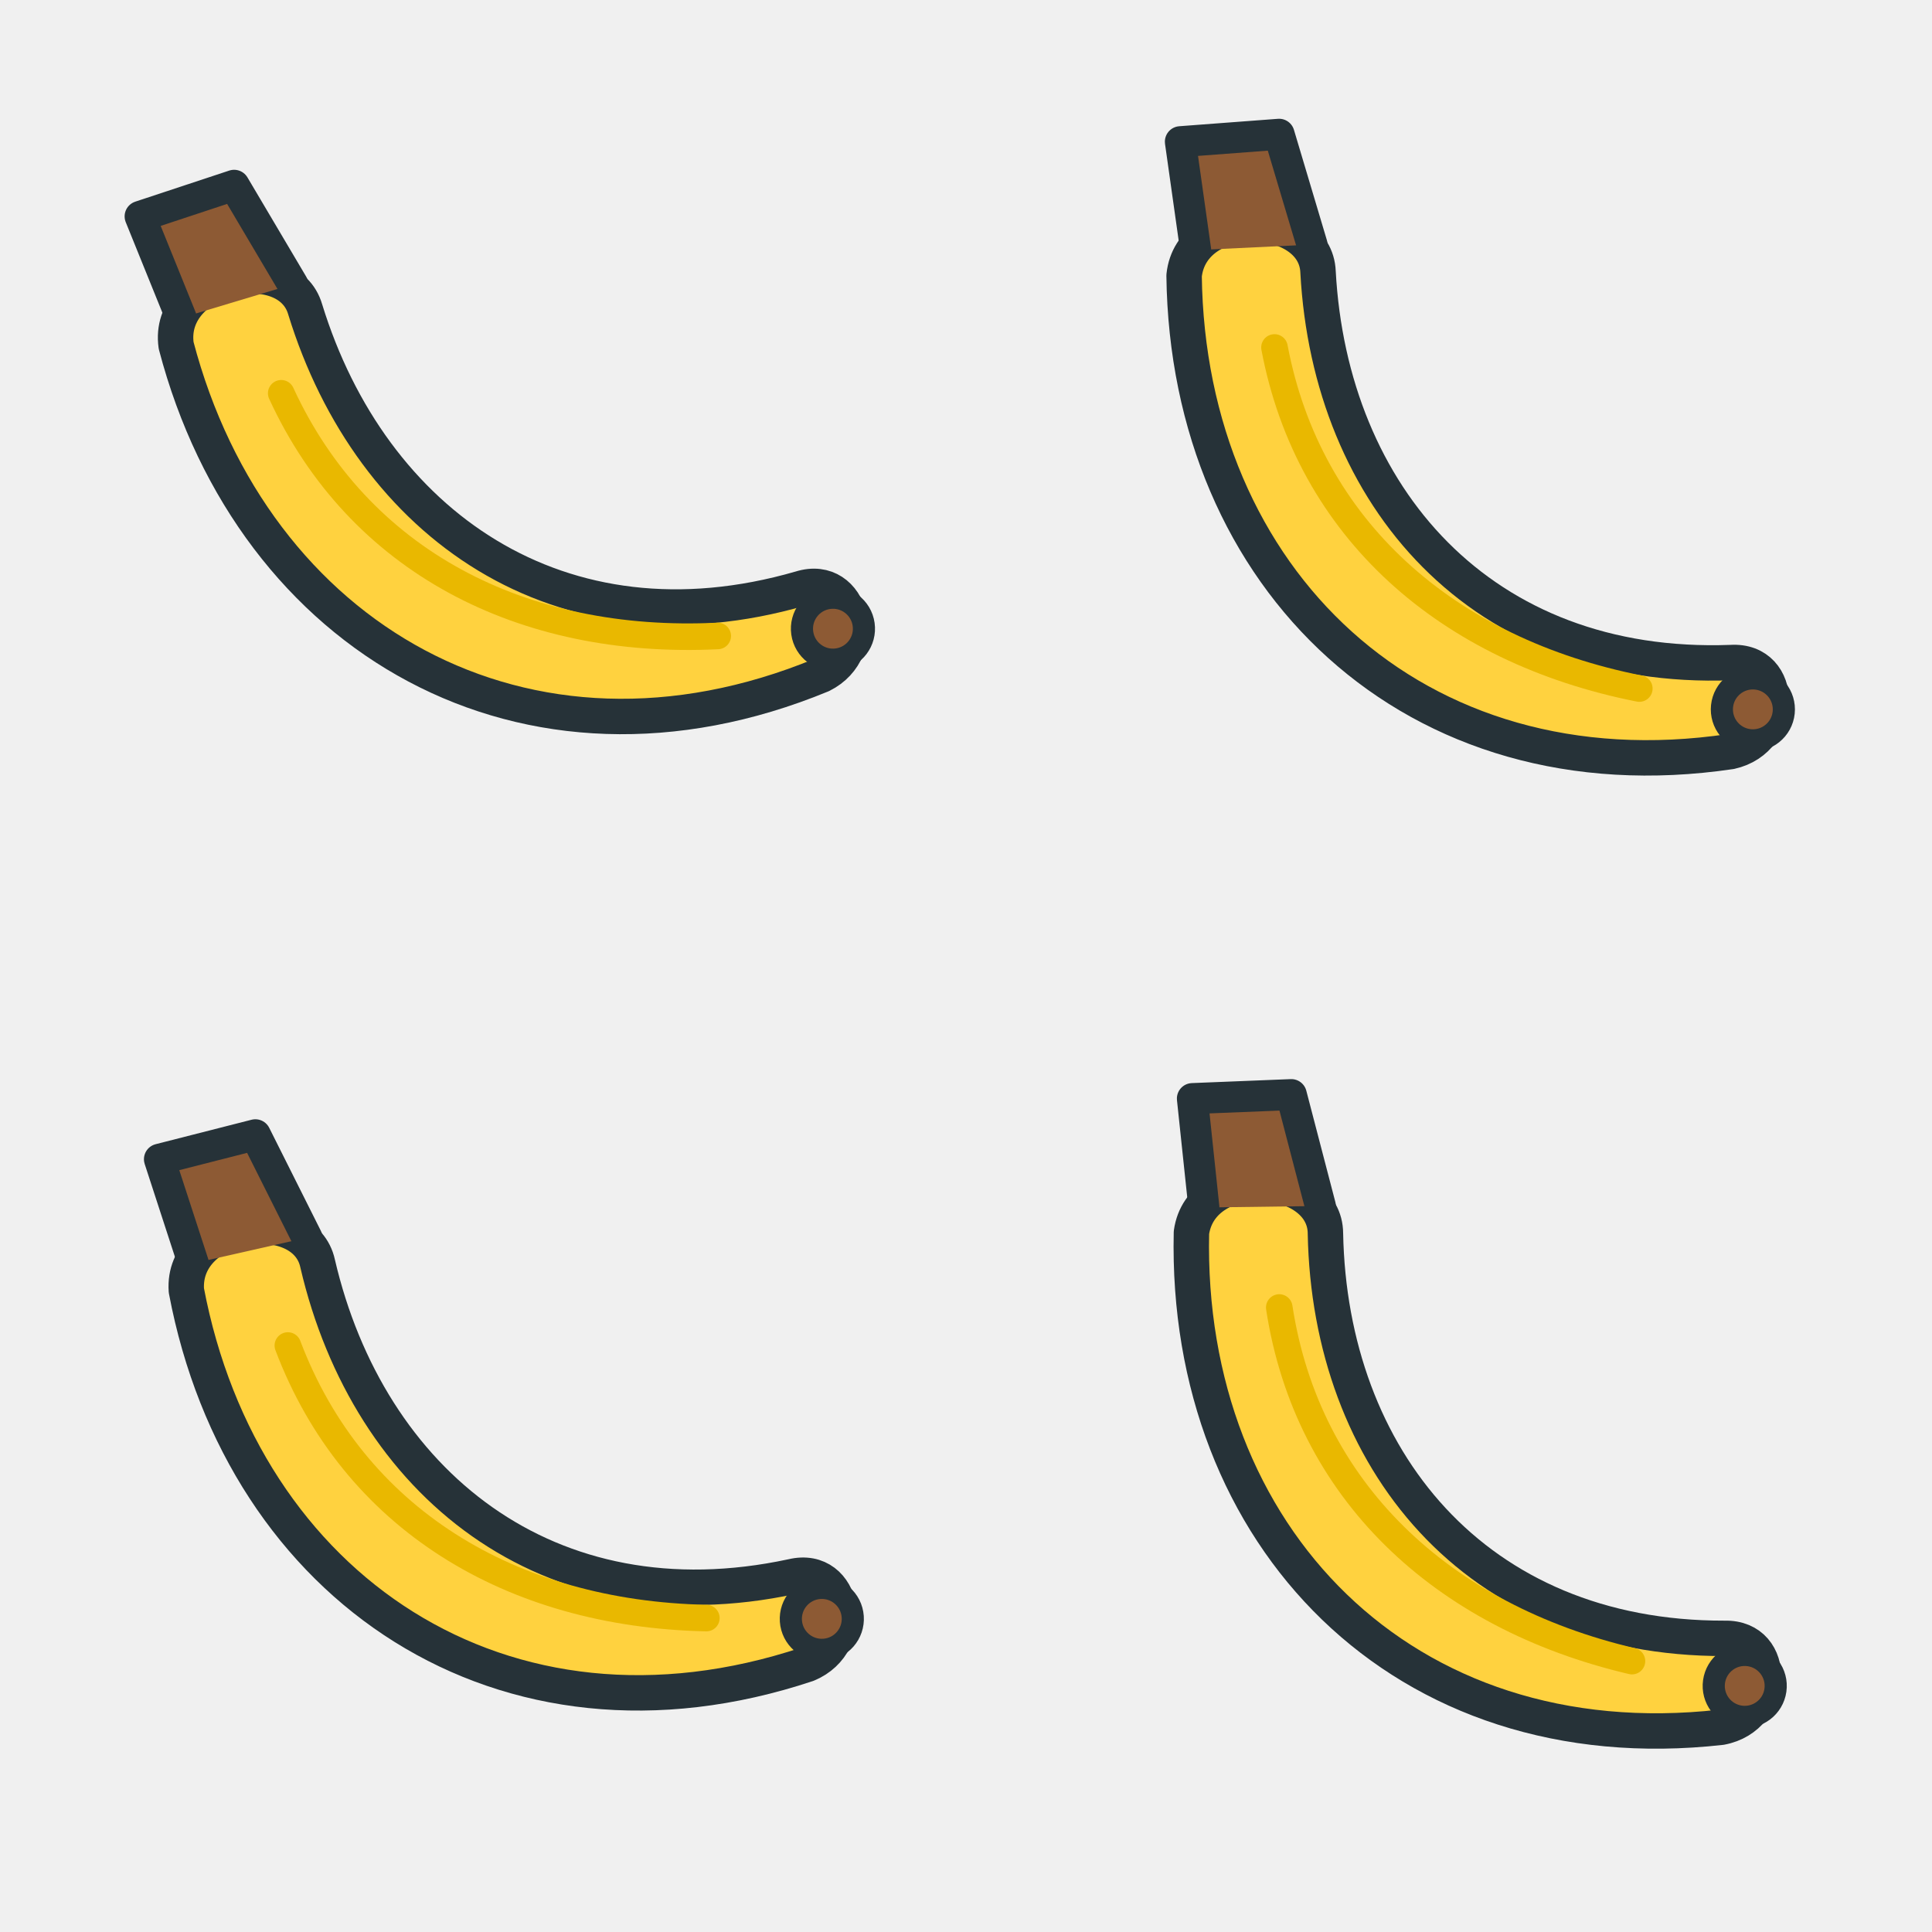
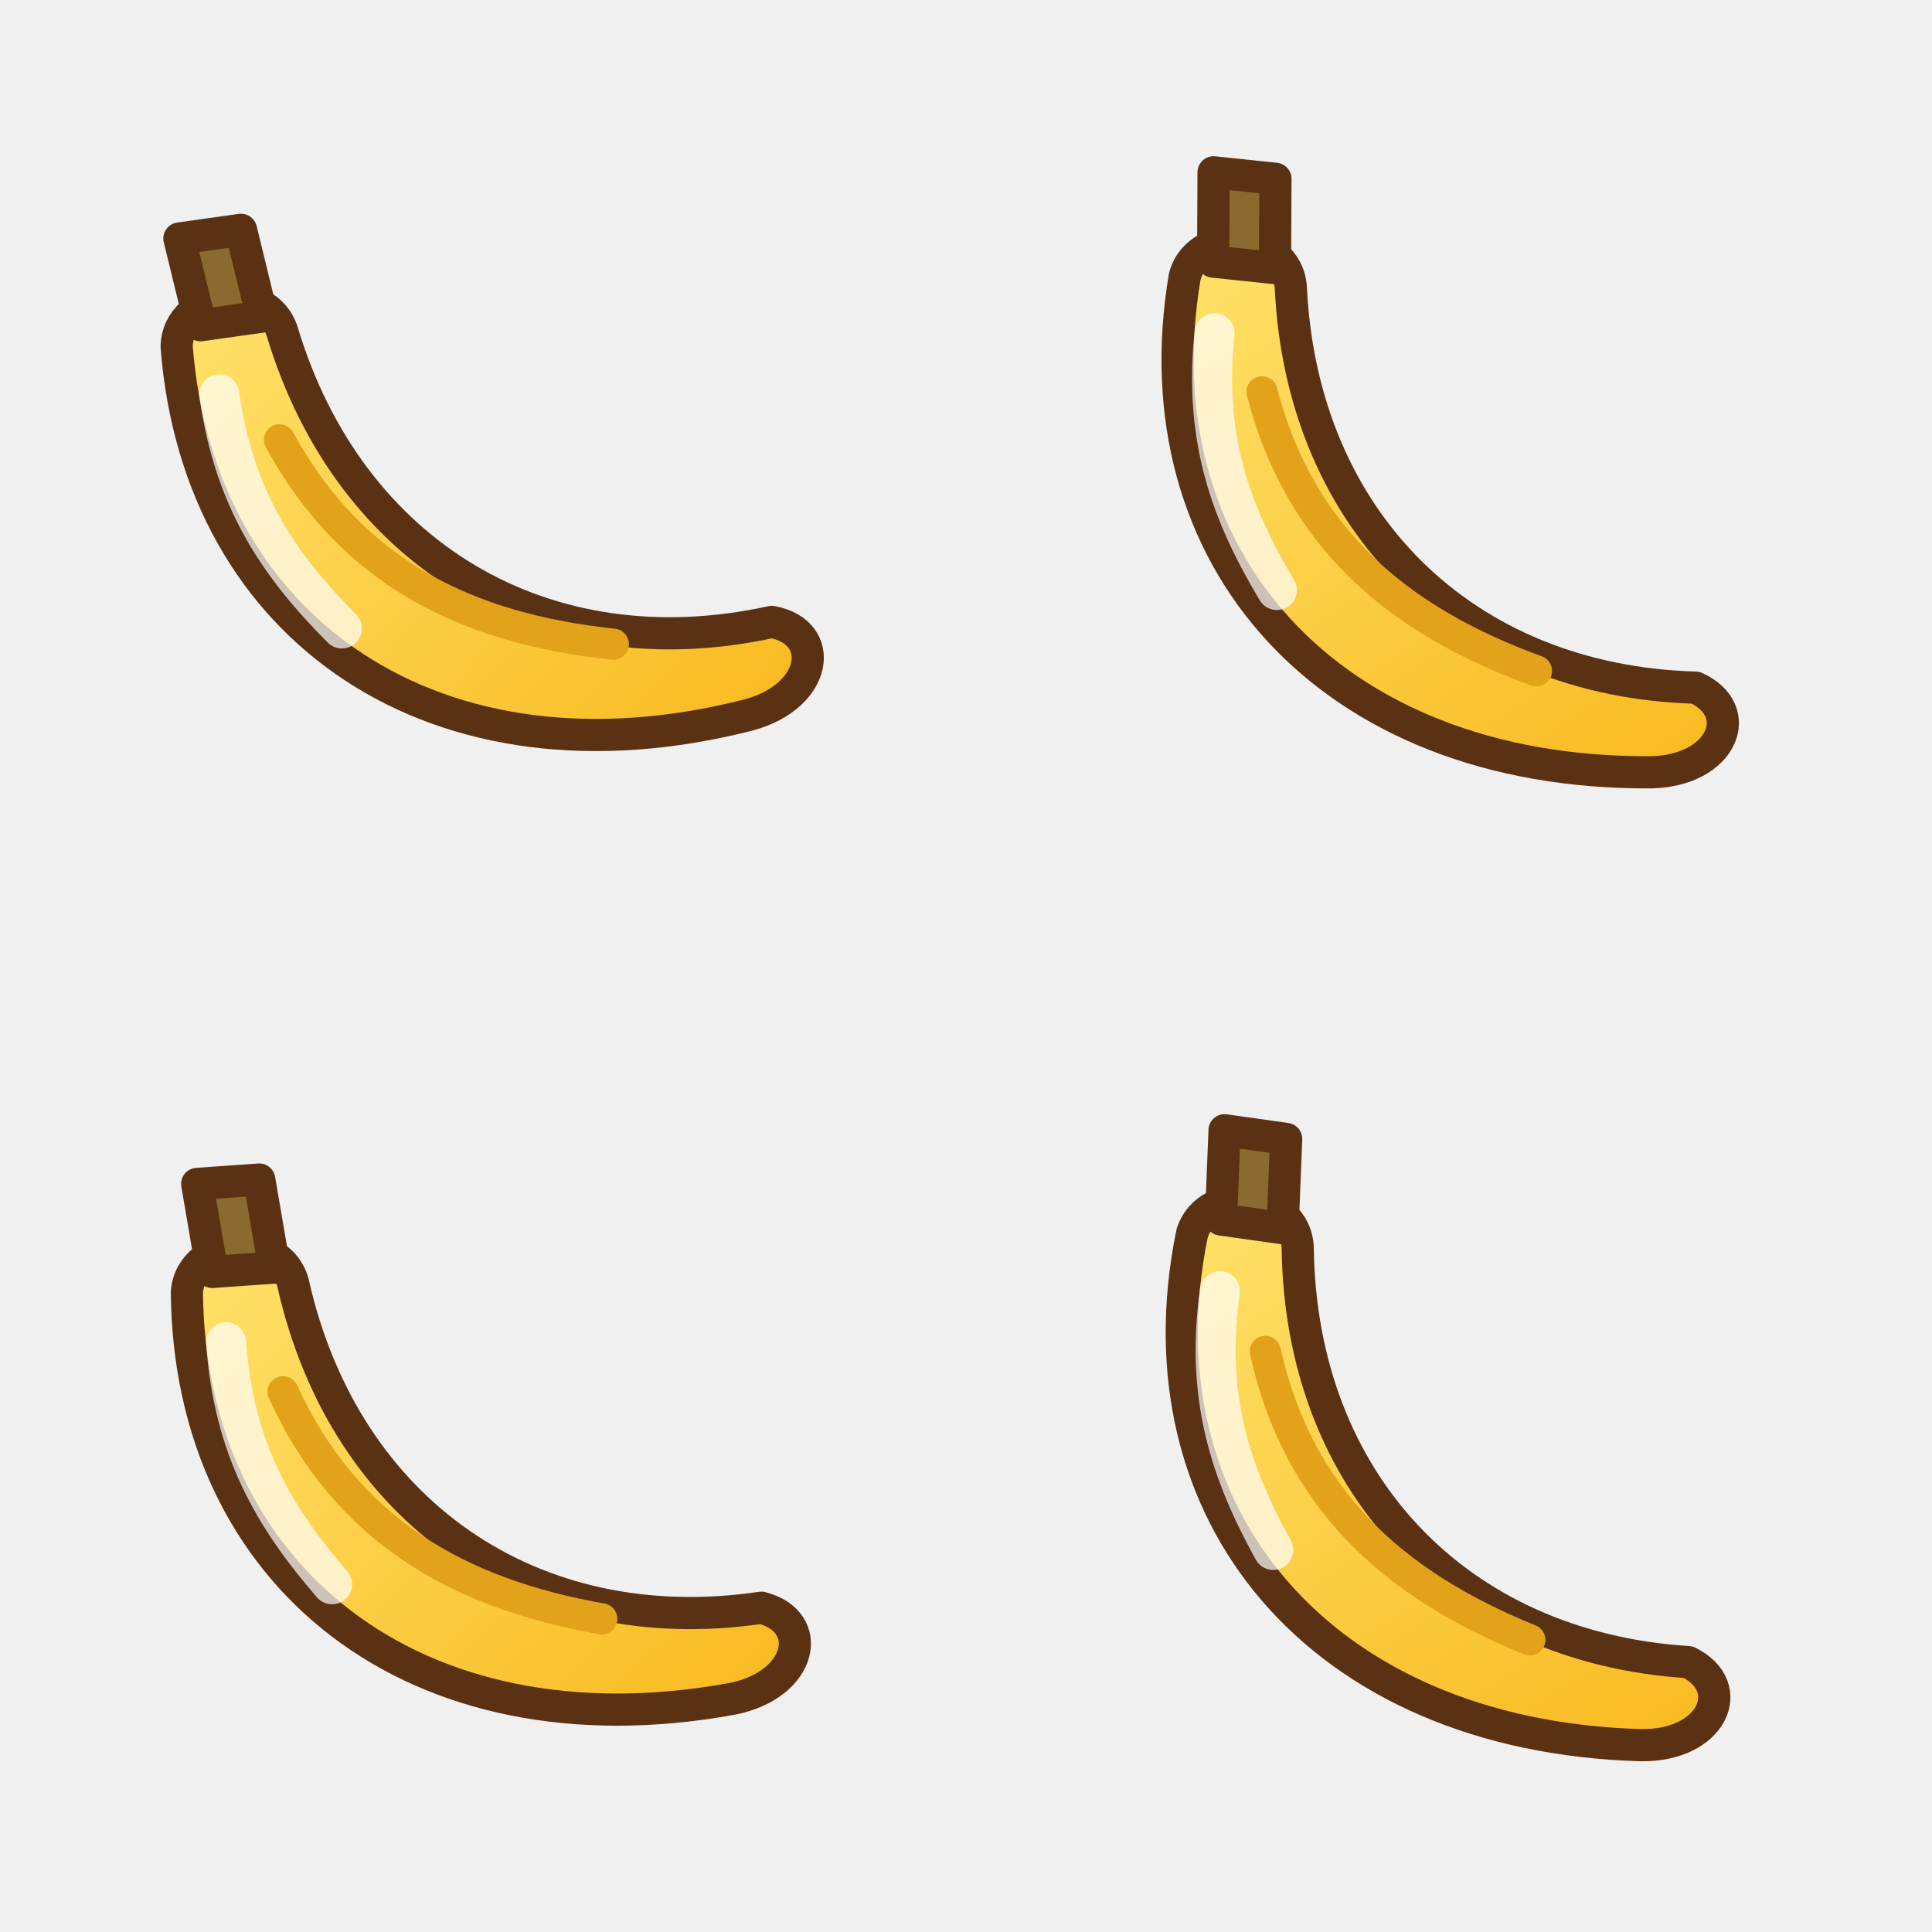
<svg xmlns="http://www.w3.org/2000/svg" viewBox="0 0 240 240" width="240" height="240">
  <defs>
-     <g id="banana" stroke="#263238" stroke-linejoin="round" stroke-linecap="round">
-       <path d="M18 30C22 64 50 86 85 77C91 75 90 66 84 67C56 71 37 53 33 28C32 21 18 22 18 30Z" fill="#FFD23F" stroke-width="4" />
-       <path d="M29 37C35 57 52 69 74 71" fill="none" stroke="#E9B800" stroke-width="3" />
-       <path d="M19 27L16 15L27 13L32 25" fill="#8D5A34" stroke-width="3.5" />
-       <circle cx="87" cy="72" r="3.5" fill="#8D5A34" stroke-width="2.5" />
+     <linearGradient id="g-banana" x1="0" y1="0" x2="1" y2="1">
+       <stop offset="0" stop-color="#FFE26A" />
+       <stop offset="1" stop-color="#F8B91E" />
+     </linearGradient>
+     <g id="fr-banana" stroke="#5A3112" stroke-linejoin="round">
+       <path d="M18 30C16 62 40 84 76 80C84 79 86 72 80 70C54 72 34 56 30 30C29 24 19 24 18 30Z" fill="url(#g-banana)" />
+       <path d="M28 42C34 58 46 66 62 70" fill="none" stroke="#E2A21A" stroke-width="3.5" stroke-linecap="round" />
+       <path d="M22 36C22 48 26 56 32 64" fill="none" stroke="#fff" stroke-opacity=".7" stroke-width="4.5" stroke-linecap="round" />
+       <path d="M21 28L20 18H27L28 28Z" fill="#8A6A2E" />
    </g>
  </defs>
-   <use href="#banana" transform="translate(4.8 4.8) scale(1.1) rotate(-8 50 50)" />
-   <use href="#banana" transform="translate(124.8 4.8) scale(1.1) rotate(6 50 50)" />
-   <use href="#banana" transform="translate(4.8 124.8) scale(1.1) rotate(-4 50 50)" />
-   <use href="#banana" transform="translate(124.8 124.8) scale(1.1) rotate(8 50 50)" />
+   <use href="#fr-banana" transform="translate(4.8 4.8) scale(1.104) rotate(-8 50 50)" stroke-width="3.62" />
+   <use href="#fr-banana" transform="translate(124.8 4.8) scale(1.104) rotate(6 50 50)" stroke-width="3.62" />
+   <use href="#fr-banana" transform="translate(4.8 124.8) scale(1.104) rotate(-4 50 50)" stroke-width="3.62" />
+   <use href="#fr-banana" transform="translate(124.8 124.8) scale(1.104) rotate(8 50 50)" stroke-width="3.62" />
</svg>
